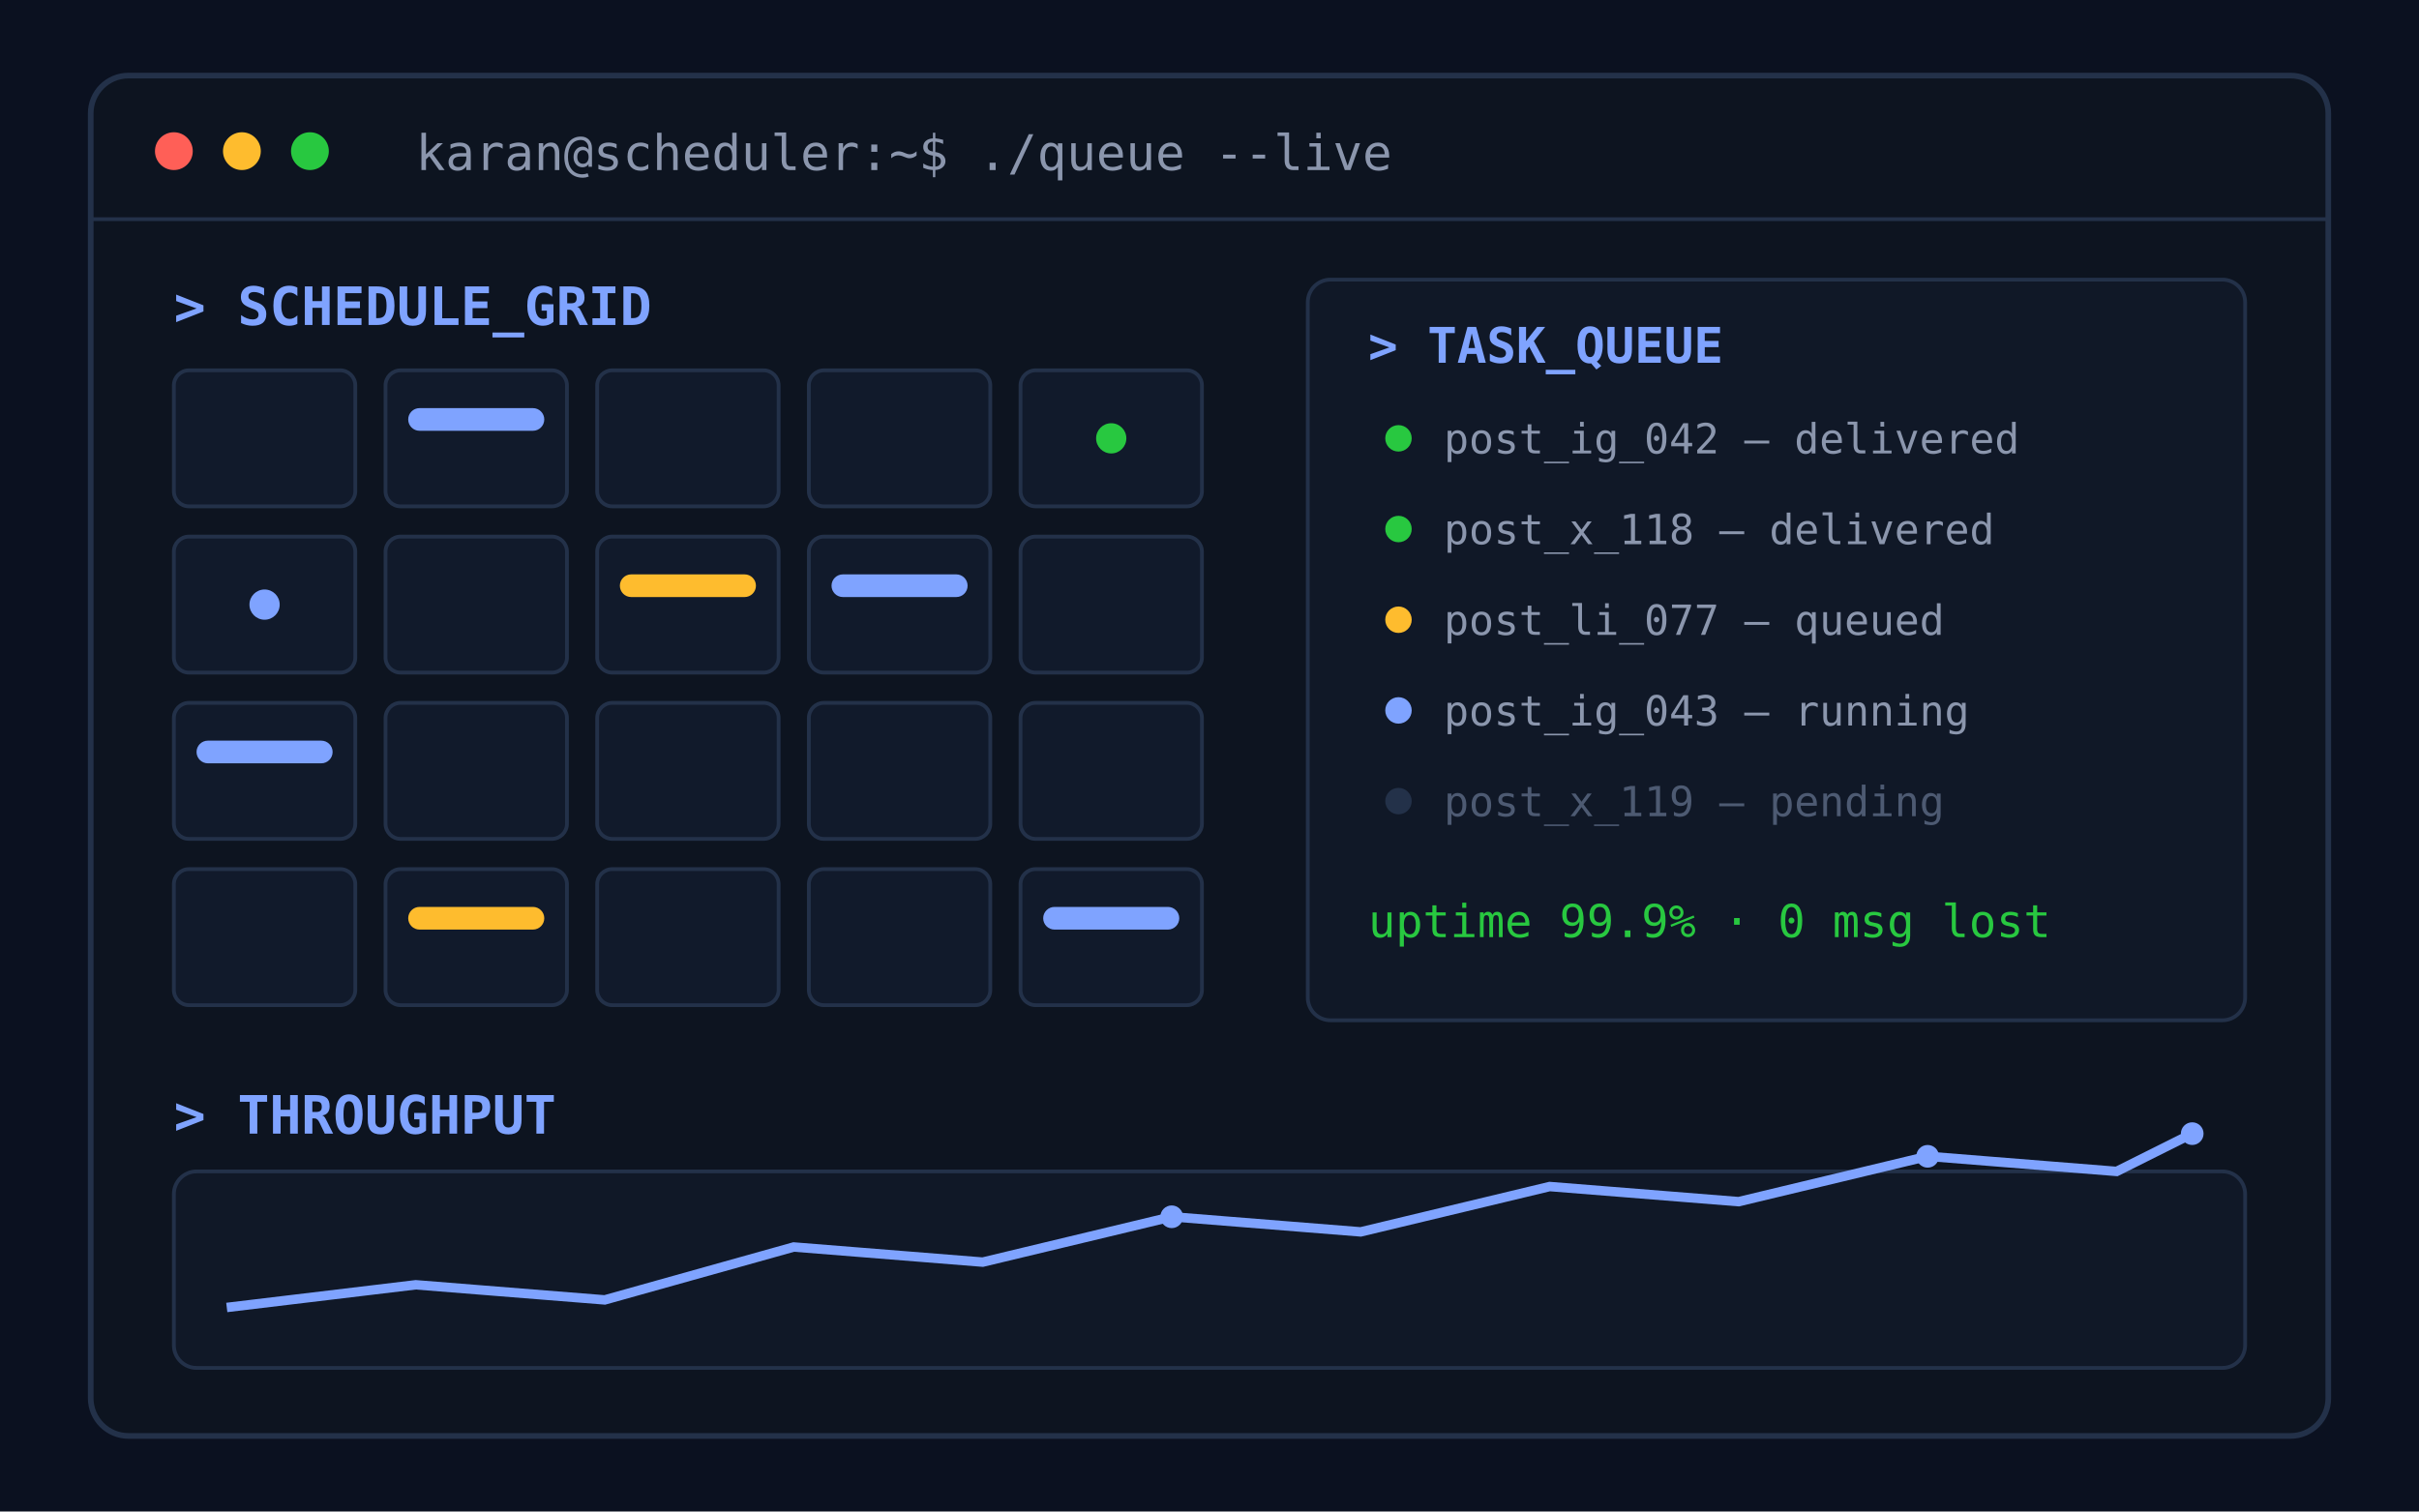
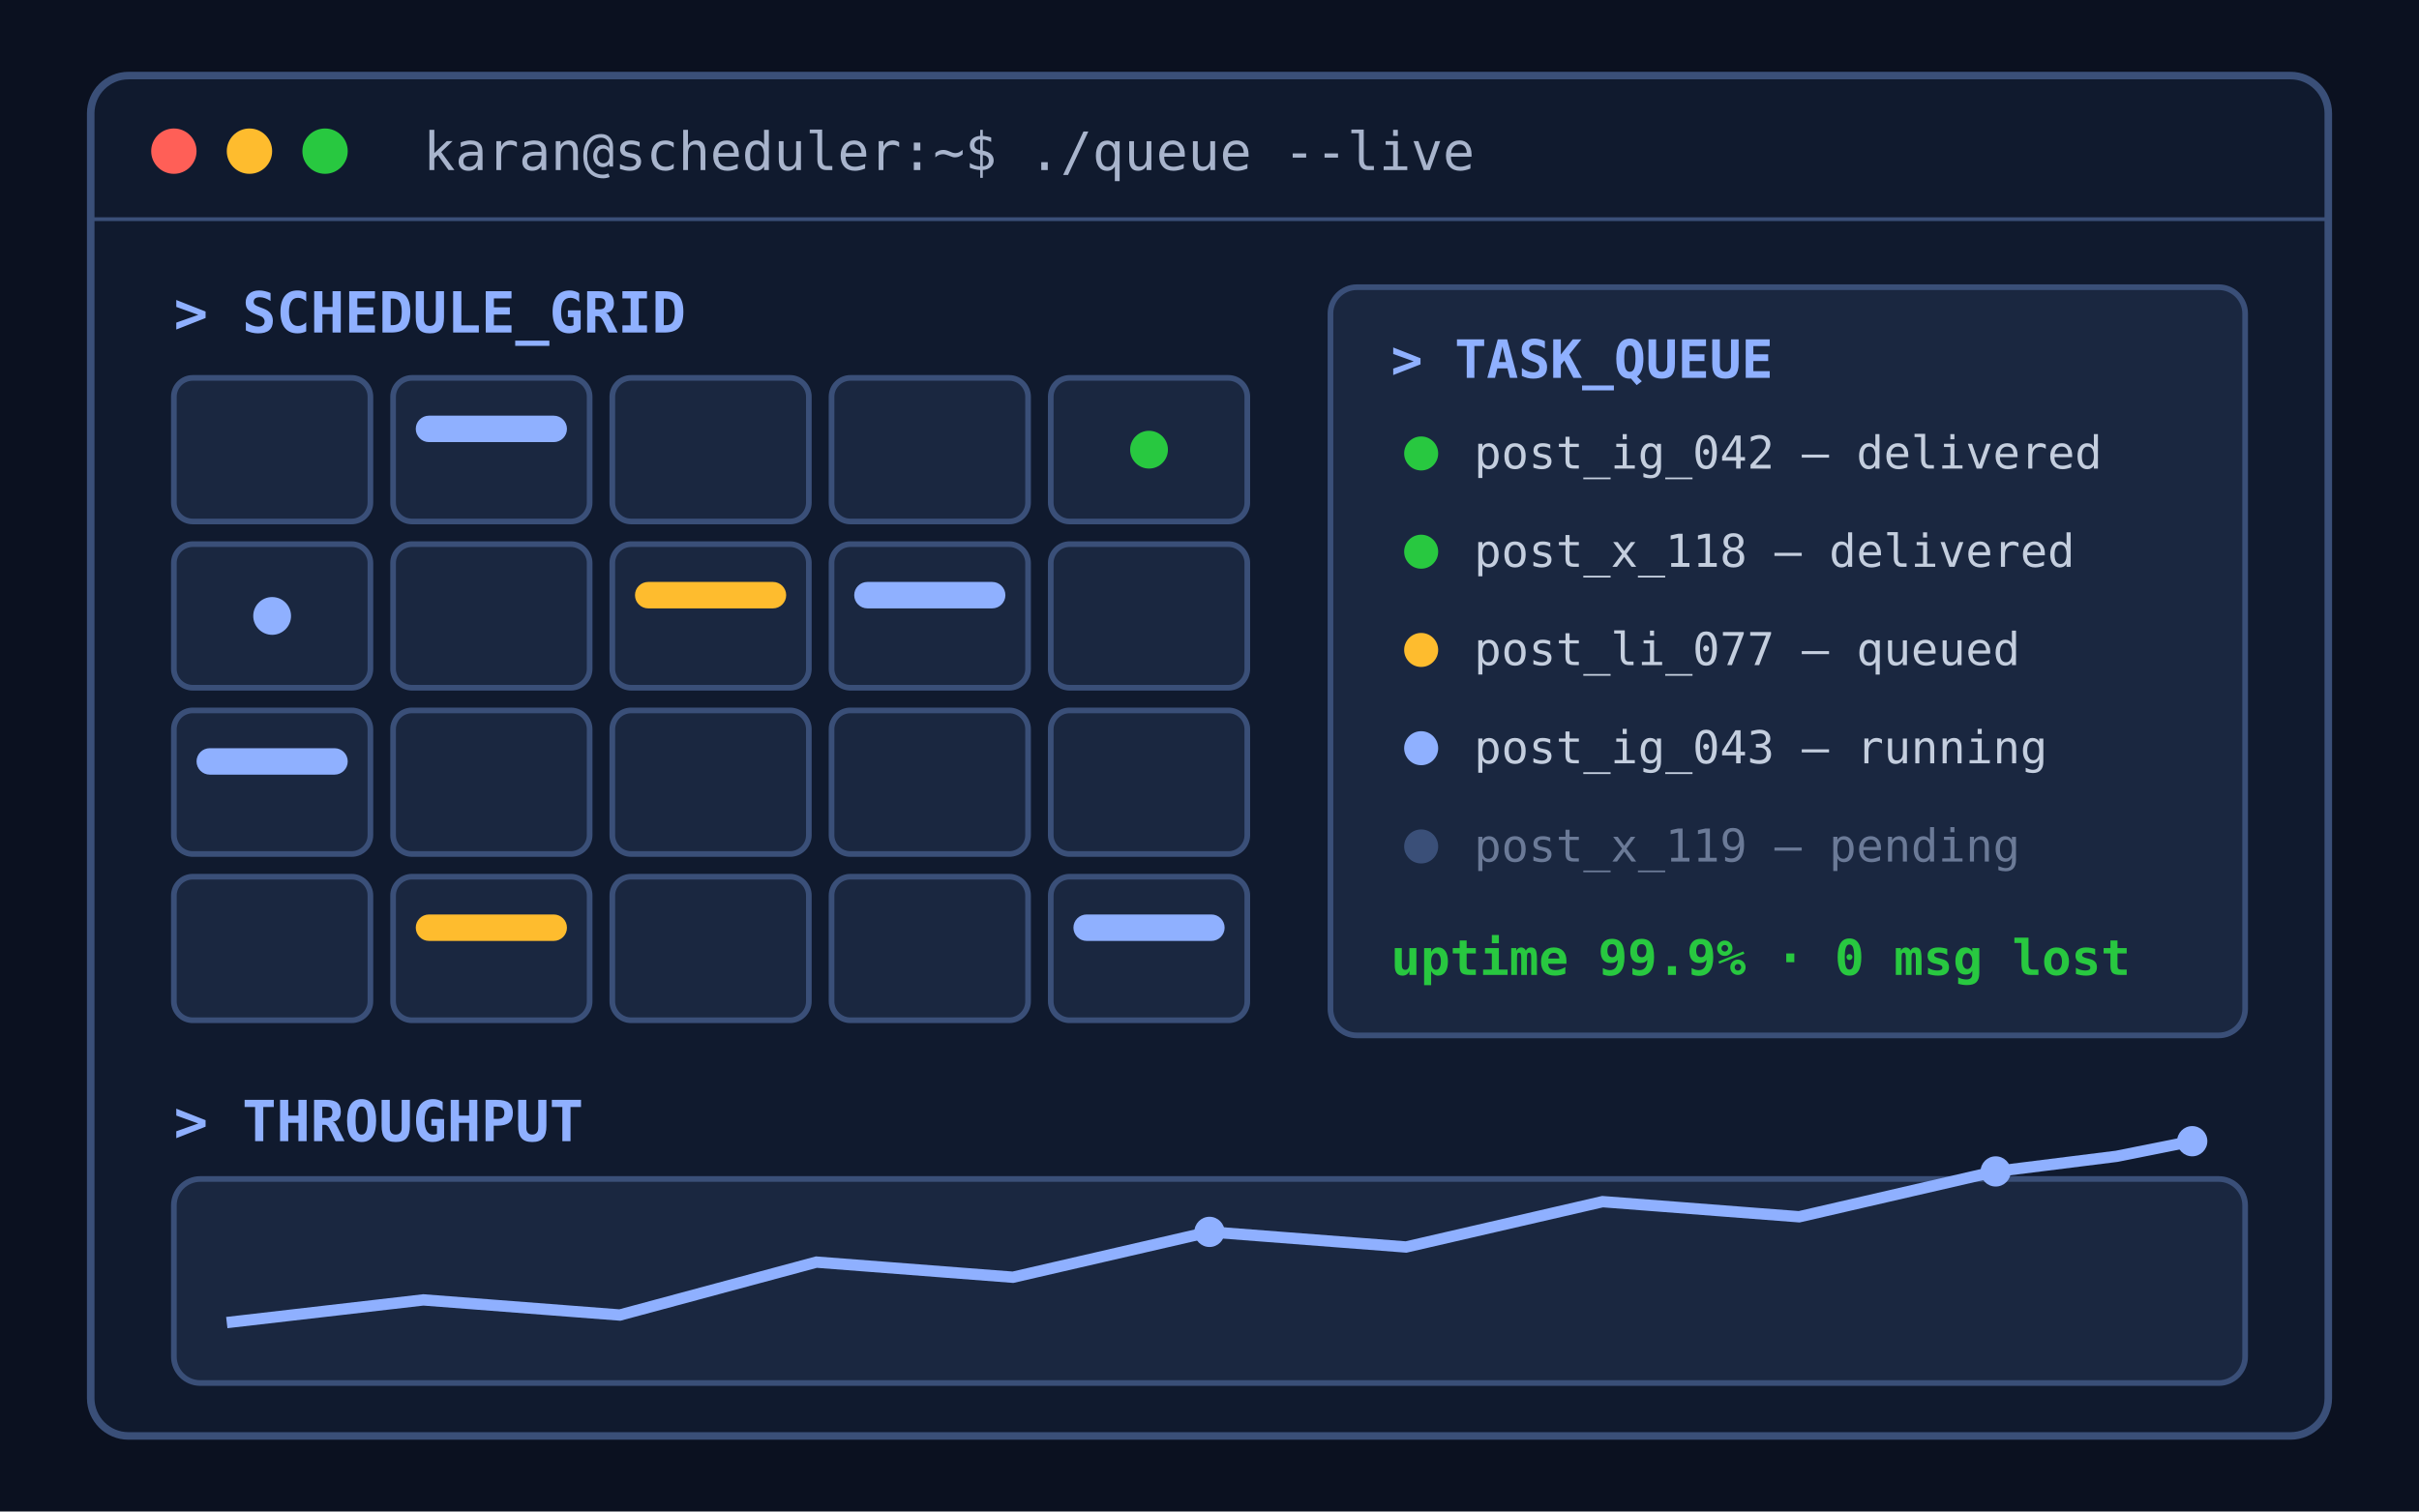
<svg xmlns="http://www.w3.org/2000/svg" viewBox="0 0 640 400" font-family="monospace">
  <rect width="640" height="400" fill="#0b1120" />
-   <rect x="24" y="20" width="592" height="360" rx="10" fill="#0d1420" stroke="#233149" stroke-width="1.5" />
-   <circle cx="46" cy="40" r="5" fill="#ff5f57" />
-   <circle cx="64" cy="40" r="5" fill="#febc2e" />
-   <circle cx="82" cy="40" r="5" fill="#28c840" />
-   <text x="110" y="45" fill="#8b96ad" font-size="13">karan@scheduler:~$ ./queue --live</text>
-   <line x1="24" y1="58" x2="616" y2="58" stroke="#233149" />
-   <text x="46" y="86" fill="#7fa3ff" font-size="14" font-weight="bold">&gt; SCHEDULE_GRID</text>
-   <g stroke="#233149" fill="#111a2b">
-     <rect x="46" y="98" width="48" height="36" rx="4" />
-     <rect x="102" y="98" width="48" height="36" rx="4" />
-     <rect x="158" y="98" width="48" height="36" rx="4" />
-     <rect x="214" y="98" width="48" height="36" rx="4" />
-     <rect x="270" y="98" width="48" height="36" rx="4" />
-     <rect x="46" y="142" width="48" height="36" rx="4" />
-     <rect x="102" y="142" width="48" height="36" rx="4" />
-     <rect x="158" y="142" width="48" height="36" rx="4" />
-     <rect x="214" y="142" width="48" height="36" rx="4" />
-     <rect x="270" y="142" width="48" height="36" rx="4" />
-     <rect x="46" y="186" width="48" height="36" rx="4" />
-     <rect x="102" y="186" width="48" height="36" rx="4" />
-     <rect x="158" y="186" width="48" height="36" rx="4" />
-     <rect x="214" y="186" width="48" height="36" rx="4" />
-     <rect x="270" y="186" width="48" height="36" rx="4" />
-     <rect x="46" y="230" width="48" height="36" rx="4" />
-     <rect x="102" y="230" width="48" height="36" rx="4" />
-     <rect x="158" y="230" width="48" height="36" rx="4" />
-     <rect x="214" y="230" width="48" height="36" rx="4" />
-     <rect x="270" y="230" width="48" height="36" rx="4" />
+   <rect x="24" y="20" width="592" height="360" rx="10" fill="#101a2e" stroke="#3a4f78" stroke-width="2" />
+   <circle cx="46" cy="40" r="6" fill="#ff5f57" />
+   <circle cx="66" cy="40" r="6" fill="#febc2e" />
+   <circle cx="86" cy="40" r="6" fill="#28c840" />
+   <text x="112" y="45" fill="#a8b4cc" font-size="14">karan@scheduler:~$ ./queue --live</text>
+   <line x1="24" y1="58" x2="616" y2="58" stroke="#3a4f78" />
+   <text x="46" y="88" fill="#8fb0ff" font-size="15" font-weight="bold">&gt; SCHEDULE_GRID</text>
+   <g stroke="#3a4f78" fill="#1a2740" stroke-width="1.5">
+     <rect x="46" y="100" width="52" height="38" rx="5" />
+     <rect x="104" y="100" width="52" height="38" rx="5" />
+     <rect x="162" y="100" width="52" height="38" rx="5" />
+     <rect x="220" y="100" width="52" height="38" rx="5" />
+     <rect x="278" y="100" width="52" height="38" rx="5" />
+     <rect x="46" y="144" width="52" height="38" rx="5" />
+     <rect x="104" y="144" width="52" height="38" rx="5" />
+     <rect x="162" y="144" width="52" height="38" rx="5" />
+     <rect x="220" y="144" width="52" height="38" rx="5" />
+     <rect x="278" y="144" width="52" height="38" rx="5" />
+     <rect x="46" y="188" width="52" height="38" rx="5" />
+     <rect x="104" y="188" width="52" height="38" rx="5" />
+     <rect x="162" y="188" width="52" height="38" rx="5" />
+     <rect x="220" y="188" width="52" height="38" rx="5" />
+     <rect x="278" y="188" width="52" height="38" rx="5" />
+     <rect x="46" y="232" width="52" height="38" rx="5" />
+     <rect x="104" y="232" width="52" height="38" rx="5" />
+     <rect x="162" y="232" width="52" height="38" rx="5" />
+     <rect x="220" y="232" width="52" height="38" rx="5" />
+     <rect x="278" y="232" width="52" height="38" rx="5" />
  </g>
-   <g fill="#7fa3ff">
-     <rect x="108" y="108" width="36" height="6" rx="3" />
-     <rect x="220" y="152" width="36" height="6" rx="3" />
-     <rect x="52" y="196" width="36" height="6" rx="3" />
-     <rect x="276" y="240" width="36" height="6" rx="3" />
+   <g fill="#8fb0ff">
+     <rect x="110" y="110" width="40" height="7" rx="3.5" />
+     <rect x="226" y="154" width="40" height="7" rx="3.5" />
+     <rect x="52" y="198" width="40" height="7" rx="3.5" />
+     <rect x="284" y="242" width="40" height="7" rx="3.5" />
  </g>
  <g fill="#febc2e">
-     <rect x="164" y="152" width="36" height="6" rx="3" />
-     <rect x="108" y="240" width="36" height="6" rx="3" />
+     <rect x="168" y="154" width="40" height="7" rx="3.5" />
+     <rect x="110" y="242" width="40" height="7" rx="3.5" />
  </g>
-   <circle cx="294" cy="116" r="4" fill="#28c840" />
-   <circle cx="70" cy="160" r="4" fill="#7fa3ff" />
-   <rect x="346" y="74" width="248" height="196" rx="6" fill="#101827" stroke="#233149" />
-   <text x="362" y="96" fill="#7fa3ff" font-size="13" font-weight="bold">&gt; TASK_QUEUE</text>
-   <g font-size="11" fill="#8b96ad">
-     <circle cx="370" cy="116" r="3.5" fill="#28c840" />
-     <text x="382" y="120">post_ig_042 — delivered</text>
-     <circle cx="370" cy="140" r="3.5" fill="#28c840" />
-     <text x="382" y="144">post_x_118 — delivered</text>
-     <circle cx="370" cy="164" r="3.5" fill="#febc2e" />
-     <text x="382" y="168">post_li_077 — queued</text>
-     <circle cx="370" cy="188" r="3.5" fill="#7fa3ff" />
-     <text x="382" y="192">post_ig_043 — running</text>
-     <circle cx="370" cy="212" r="3.5" fill="#233149" />
-     <text x="382" y="216" fill="#4d5a72">post_x_119 — pending</text>
+   <circle cx="304" cy="119" r="5" fill="#28c840" />
+   <circle cx="72" cy="163" r="5" fill="#8fb0ff" />
+   <rect x="352" y="76" width="242" height="198" rx="7" fill="#1a2740" stroke="#3a4f78" stroke-width="1.5" />
+   <text x="368" y="100" fill="#8fb0ff" font-size="14" font-weight="bold">&gt; TASK_QUEUE</text>
+   <g font-size="12" fill="#c4cede">
+     <circle cx="376" cy="120" r="4.5" fill="#28c840" />
+     <text x="390" y="124">post_ig_042 — delivered</text>
+     <circle cx="376" cy="146" r="4.5" fill="#28c840" />
+     <text x="390" y="150">post_x_118 — delivered</text>
+     <circle cx="376" cy="172" r="4.5" fill="#febc2e" />
+     <text x="390" y="176">post_li_077 — queued</text>
+     <circle cx="376" cy="198" r="4.5" fill="#8fb0ff" />
+     <text x="390" y="202">post_ig_043 — running</text>
+     <circle cx="376" cy="224" r="4.5" fill="#3a4f78" />
+     <text x="390" y="228" fill="#6b7a97">post_x_119 — pending</text>
  </g>
-   <text x="362" y="248" fill="#28c840" font-size="12">uptime 99.9% · 0 msg lost</text>
-   <text x="46" y="300" fill="#7fa3ff" font-size="14" font-weight="bold">&gt; THROUGHPUT</text>
-   <rect x="46" y="310" width="548" height="52" rx="6" fill="#101827" stroke="#233149" />
-   <polyline points="60,346 110,340 160,344 210,330 260,334 310,322 360,326 410,314 460,318 510,306 560,310 580,300" fill="none" stroke="#7fa3ff" stroke-width="2.5" />
-   <g fill="#7fa3ff">
-     <circle cx="310" cy="322" r="3" />
-     <circle cx="510" cy="306" r="3" />
-     <circle cx="580" cy="300" r="3" />
+   <text x="368" y="258" fill="#28c840" font-size="13" font-weight="bold">uptime 99.9% · 0 msg lost</text>
+   <text x="46" y="302" fill="#8fb0ff" font-size="15" font-weight="bold">&gt; THROUGHPUT</text>
+   <rect x="46" y="312" width="548" height="54" rx="7" fill="#1a2740" stroke="#3a4f78" stroke-width="1.5" />
+   <polyline points="60,350 112,344 164,348 216,334 268,338 320,326 372,330 424,318 476,322 528,310 560,306 580,302" fill="none" stroke="#8fb0ff" stroke-width="3" />
+   <g fill="#8fb0ff">
+     <circle cx="320" cy="326" r="4" />
+     <circle cx="528" cy="310" r="4" />
+     <circle cx="580" cy="302" r="4" />
  </g>
</svg>
